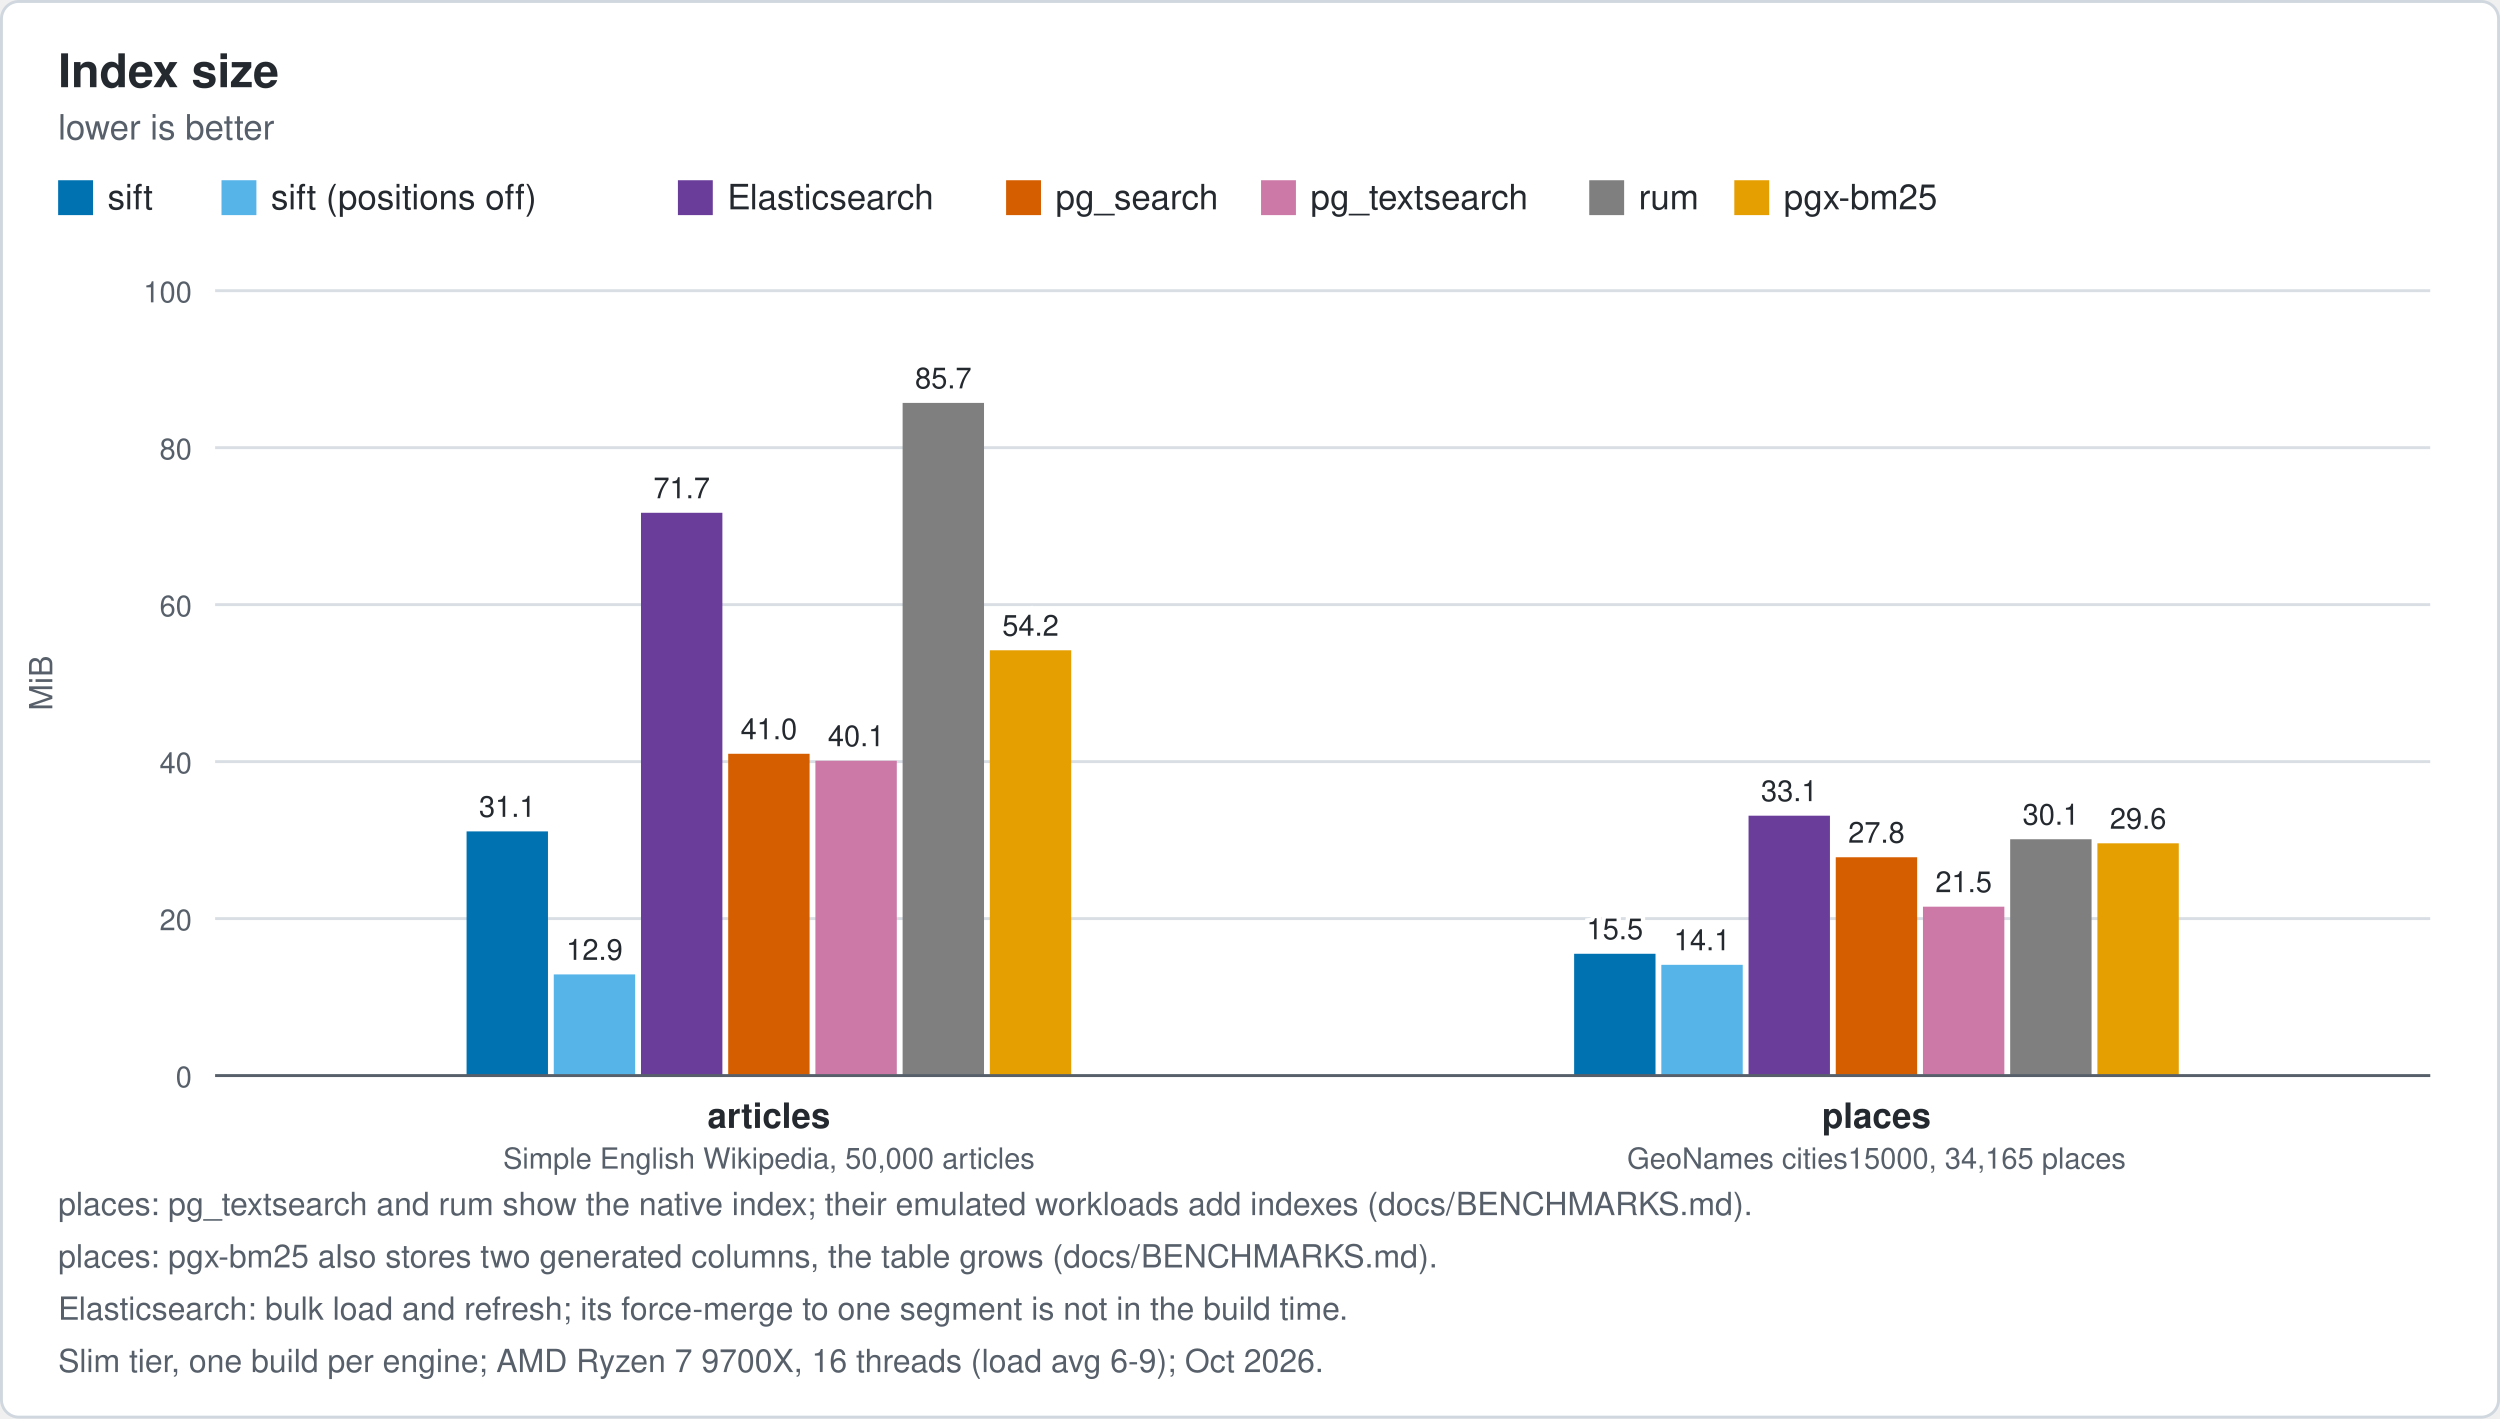
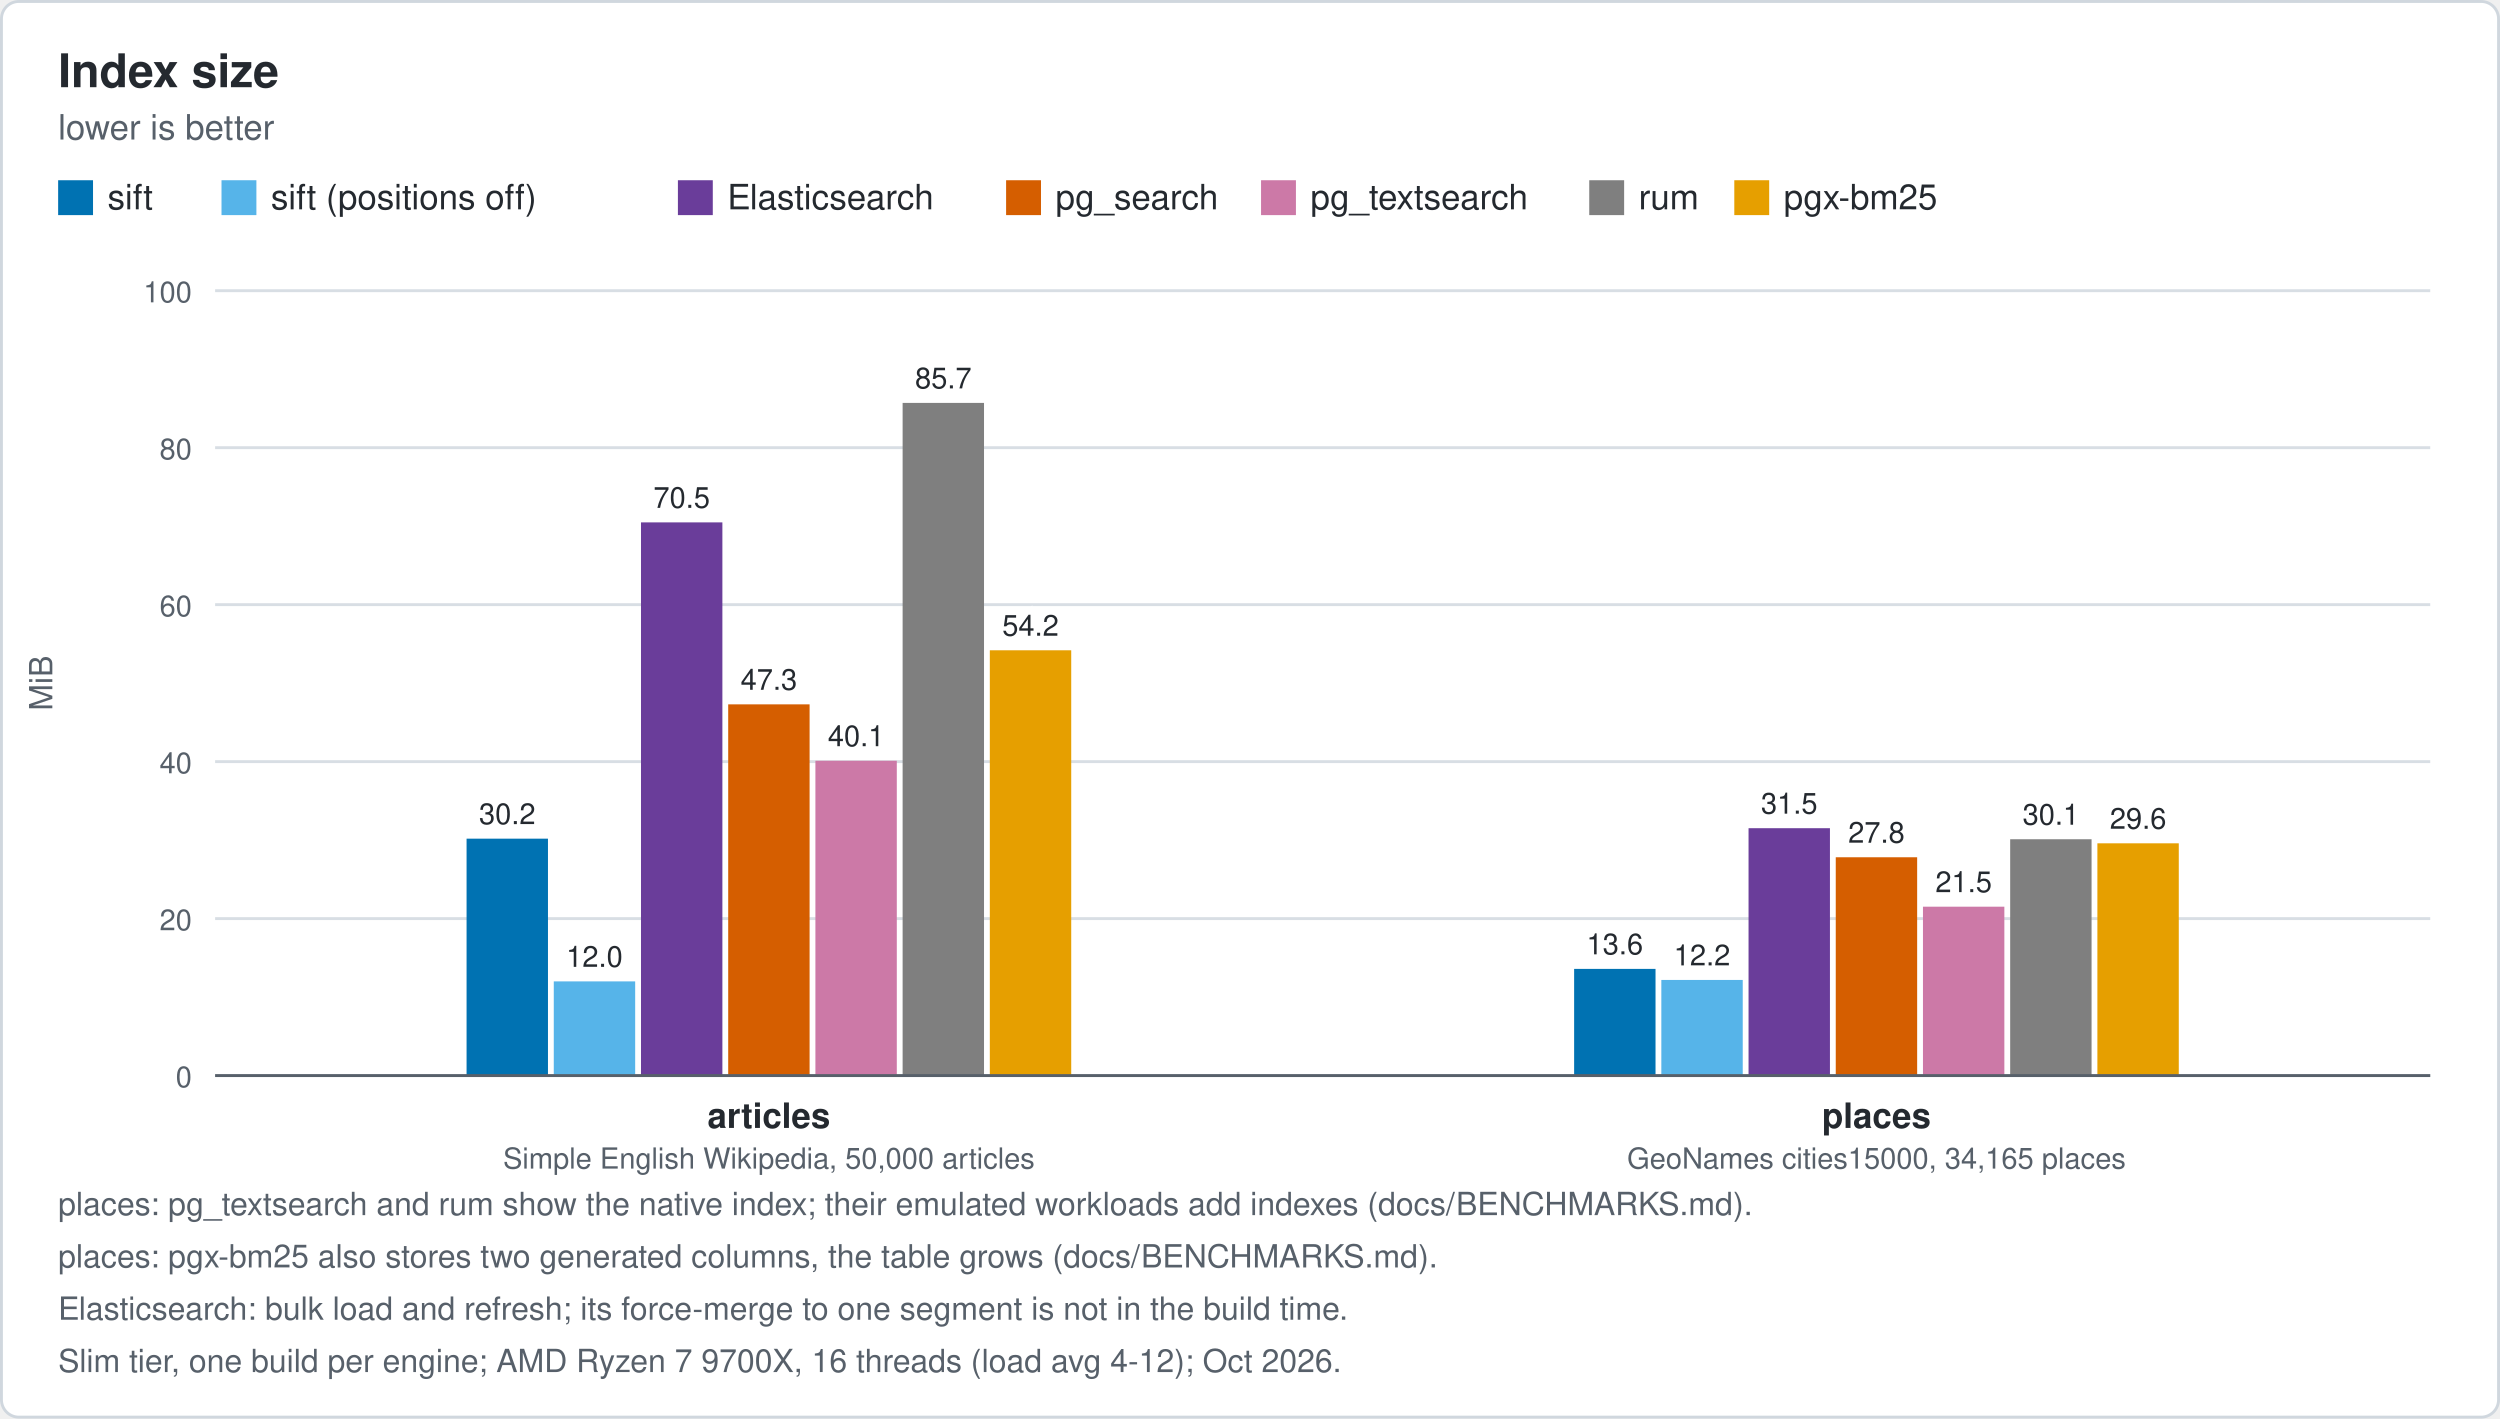
<svg xmlns="http://www.w3.org/2000/svg" width="860" height="488" viewBox="0 0 860 488" role="img" aria-labelledby="t d" font-family="Helvetica, Arial, sans-serif">
  <rect x="0.5" y="0.5" width="859" height="487" rx="6" fill="#ffffff" stroke="#d0d7de" />
  <text x="20" y="30" font-size="16" text-anchor="start" fill="#24292f" font-weight="bold">Index size</text>
  <text x="20" y="48" font-size="12" text-anchor="start" fill="#57606a">lower is better</text>
  <rect x="20" y="62" width="12" height="12" fill="#0072B2" />
  <text x="37" y="72" font-size="12" text-anchor="start" fill="#24292f">sift</text>
  <rect x="76.2" y="62" width="12" height="12" fill="#56B4E9" />
  <text x="93.2" y="72" font-size="12" text-anchor="start" fill="#24292f">sift (positions off)</text>
  <rect x="233.2" y="62" width="12" height="12" fill="#6A3D9A" />
  <text x="250.2" y="72" font-size="12" text-anchor="start" fill="#24292f">Elasticsearch</text>
  <rect x="346.1" y="62" width="12" height="12" fill="#D55E00" />
  <text x="363.1" y="72" font-size="12" text-anchor="start" fill="#24292f">pg_search</text>
  <rect x="433.8" y="62" width="12" height="12" fill="#CC79A7" />
  <text x="450.8" y="72" font-size="12" text-anchor="start" fill="#24292f">pg_textsearch</text>
  <rect x="546.7" y="62" width="12" height="12" fill="#7f7f7f" />
  <text x="563.7" y="72" font-size="12" text-anchor="start" fill="#24292f">rum</text>
  <rect x="596.6" y="62" width="12" height="12" fill="#E69F00" />
  <text x="613.6" y="72" font-size="12" text-anchor="start" fill="#24292f">pgx-bm25</text>
  <line x1="74" y1="370" x2="836" y2="370" stroke="#d8dee4" stroke-width="1" />
  <text x="66" y="374" font-size="10" text-anchor="end" fill="#57606a">0</text>
  <line x1="74" y1="316" x2="836" y2="316" stroke="#d8dee4" stroke-width="1" />
  <text x="66" y="320" font-size="10" text-anchor="end" fill="#57606a">20</text>
  <line x1="74" y1="262" x2="836" y2="262" stroke="#d8dee4" stroke-width="1" />
  <text x="66" y="266" font-size="10" text-anchor="end" fill="#57606a">40</text>
  <line x1="74" y1="208" x2="836" y2="208" stroke="#d8dee4" stroke-width="1" />
  <text x="66" y="212" font-size="10" text-anchor="end" fill="#57606a">60</text>
  <line x1="74" y1="154" x2="836" y2="154" stroke="#d8dee4" stroke-width="1" />
  <text x="66" y="158" font-size="10" text-anchor="end" fill="#57606a">80</text>
  <line x1="74" y1="100" x2="836" y2="100" stroke="#d8dee4" stroke-width="1" />
  <text x="66" y="104" font-size="10" text-anchor="end" fill="#57606a">100</text>
  <text transform="translate(18 235) rotate(-90)" font-size="11" text-anchor="middle" fill="#57606a">MiB</text>
-   <rect x="160.5" y="286" width="28" height="84" fill="#0072B2" />
-   <text x="174.5" y="281" font-size="10" text-anchor="middle" fill="#24292f" stroke="#ffffff" stroke-width="3" paint-order="stroke">31.1</text>
-   <rect x="190.5" y="335.2" width="28" height="34.8" fill="#56B4E9" />
-   <text x="204.5" y="330.2" font-size="10" text-anchor="middle" fill="#24292f" stroke="#ffffff" stroke-width="3" paint-order="stroke">12.9</text>
-   <rect x="220.5" y="176.4" width="28" height="193.6" fill="#6A3D9A" />
-   <text x="234.5" y="171.4" font-size="10" text-anchor="middle" fill="#24292f" stroke="#ffffff" stroke-width="3" paint-order="stroke">71.7</text>
-   <rect x="250.5" y="259.3" width="28" height="110.7" fill="#D55E00" />
-   <text x="264.5" y="254.3" font-size="10" text-anchor="middle" fill="#24292f" stroke="#ffffff" stroke-width="3" paint-order="stroke">41.0</text>
+   <rect x="160.5" y="288.5" width="28" height="81.5" fill="#0072B2" />
+   <text x="174.5" y="283.5" font-size="10" text-anchor="middle" fill="#24292f" stroke="#ffffff" stroke-width="3" paint-order="stroke">30.2</text>
+   <rect x="190.5" y="337.6" width="28" height="32.4" fill="#56B4E9" />
+   <text x="204.5" y="332.6" font-size="10" text-anchor="middle" fill="#24292f" stroke="#ffffff" stroke-width="3" paint-order="stroke">12.0</text>
+   <rect x="220.5" y="179.7" width="28" height="190.3" fill="#6A3D9A" />
+   <text x="234.5" y="174.7" font-size="10" text-anchor="middle" fill="#24292f" stroke="#ffffff" stroke-width="3" paint-order="stroke">70.5</text>
+   <rect x="250.5" y="242.3" width="28" height="127.7" fill="#D55E00" />
+   <text x="264.5" y="237.3" font-size="10" text-anchor="middle" fill="#24292f" stroke="#ffffff" stroke-width="3" paint-order="stroke">47.3</text>
  <rect x="280.5" y="261.7" width="28" height="108.3" fill="#CC79A7" />
  <text x="294.5" y="256.7" font-size="10" text-anchor="middle" fill="#24292f" stroke="#ffffff" stroke-width="3" paint-order="stroke">40.1</text>
  <rect x="310.5" y="138.6" width="28" height="231.4" fill="#7f7f7f" />
  <text x="324.5" y="133.6" font-size="10" text-anchor="middle" fill="#24292f" stroke="#ffffff" stroke-width="3" paint-order="stroke">85.7</text>
  <rect x="340.5" y="223.7" width="28" height="146.3" fill="#E69F00" />
  <text x="354.5" y="218.7" font-size="10" text-anchor="middle" fill="#24292f" stroke="#ffffff" stroke-width="3" paint-order="stroke">54.2</text>
  <text x="264.5" y="388" font-size="12" text-anchor="middle" fill="#24292f" font-weight="bold">articles</text>
  <text x="264.5" y="402" font-size="10" text-anchor="middle" fill="#57606a">Simple English Wikipedia, 50,000 articles</text>
-   <rect x="541.5" y="328.1" width="28" height="41.9" fill="#0072B2" />
-   <text x="555.5" y="323.1" font-size="10" text-anchor="middle" fill="#24292f" stroke="#ffffff" stroke-width="3" paint-order="stroke">15.5</text>
-   <rect x="571.5" y="331.9" width="28" height="38.1" fill="#56B4E9" />
-   <text x="585.5" y="326.9" font-size="10" text-anchor="middle" fill="#24292f" stroke="#ffffff" stroke-width="3" paint-order="stroke">14.1</text>
-   <rect x="601.5" y="280.6" width="28" height="89.4" fill="#6A3D9A" />
-   <text x="615.5" y="275.6" font-size="10" text-anchor="middle" fill="#24292f" stroke="#ffffff" stroke-width="3" paint-order="stroke">33.1</text>
+   <rect x="541.5" y="333.3" width="28" height="36.7" fill="#0072B2" />
+   <text x="555.5" y="328.3" font-size="10" text-anchor="middle" fill="#24292f" stroke="#ffffff" stroke-width="3" paint-order="stroke">13.6</text>
+   <rect x="571.5" y="337.1" width="28" height="32.9" fill="#56B4E9" />
+   <text x="585.5" y="332.1" font-size="10" text-anchor="middle" fill="#24292f" stroke="#ffffff" stroke-width="3" paint-order="stroke">12.2</text>
+   <rect x="601.5" y="284.9" width="28" height="85" fill="#6A3D9A" />
+   <text x="615.5" y="279.9" font-size="10" text-anchor="middle" fill="#24292f" stroke="#ffffff" stroke-width="3" paint-order="stroke">31.5</text>
  <rect x="631.5" y="294.9" width="28" height="75.1" fill="#D55E00" />
  <text x="645.5" y="289.9" font-size="10" text-anchor="middle" fill="#24292f" stroke="#ffffff" stroke-width="3" paint-order="stroke">27.8</text>
  <rect x="661.5" y="311.9" width="28" height="58" fill="#CC79A7" />
  <text x="675.5" y="306.9" font-size="10" text-anchor="middle" fill="#24292f" stroke="#ffffff" stroke-width="3" paint-order="stroke">21.5</text>
  <rect x="691.5" y="288.7" width="28" height="81.3" fill="#7f7f7f" />
  <text x="705.5" y="283.7" font-size="10" text-anchor="middle" fill="#24292f" stroke="#ffffff" stroke-width="3" paint-order="stroke">30.1</text>
  <rect x="721.5" y="290.1" width="28" height="79.9" fill="#E69F00" />
  <text x="735.5" y="285.1" font-size="10" text-anchor="middle" fill="#24292f" stroke="#ffffff" stroke-width="3" paint-order="stroke">29.6</text>
  <text x="645.5" y="388" font-size="12" text-anchor="middle" fill="#24292f" font-weight="bold">places</text>
  <text x="645.5" y="402" font-size="10" text-anchor="middle" fill="#57606a">GeoNames cities15000, 34,165 places</text>
  <line x1="74" y1="370" x2="836" y2="370" stroke="#57606a" stroke-width="1" />
  <text x="20" y="454" font-size="11" text-anchor="start" fill="#57606a">Elasticsearch: bulk load and refresh; its force-merge to one segment is not in the build time.</text>
  <text x="20" y="436" font-size="11" text-anchor="start" fill="#57606a">places: pgx-bm25 also stores two generated columns, the table grows (docs/BENCHMARKS.md).</text>
  <text x="20" y="418" font-size="11" text-anchor="start" fill="#57606a">places: pg_textsearch and rum show the native index; their emulated workloads add indexes (docs/BENCHMARKS.md).</text>
-   <text x="20" y="472" font-size="11" text-anchor="start" fill="#57606a">Slim tier, one build per engine; AMD Ryzen 7 9700X, 16 threads (load avg 6-9); Oct 2026.</text>
+   <text x="20" y="472" font-size="11" text-anchor="start" fill="#57606a">Slim tier, one build per engine; AMD Ryzen 7 9700X, 16 threads (load avg 4-12); Oct 2026.</text>
</svg>
